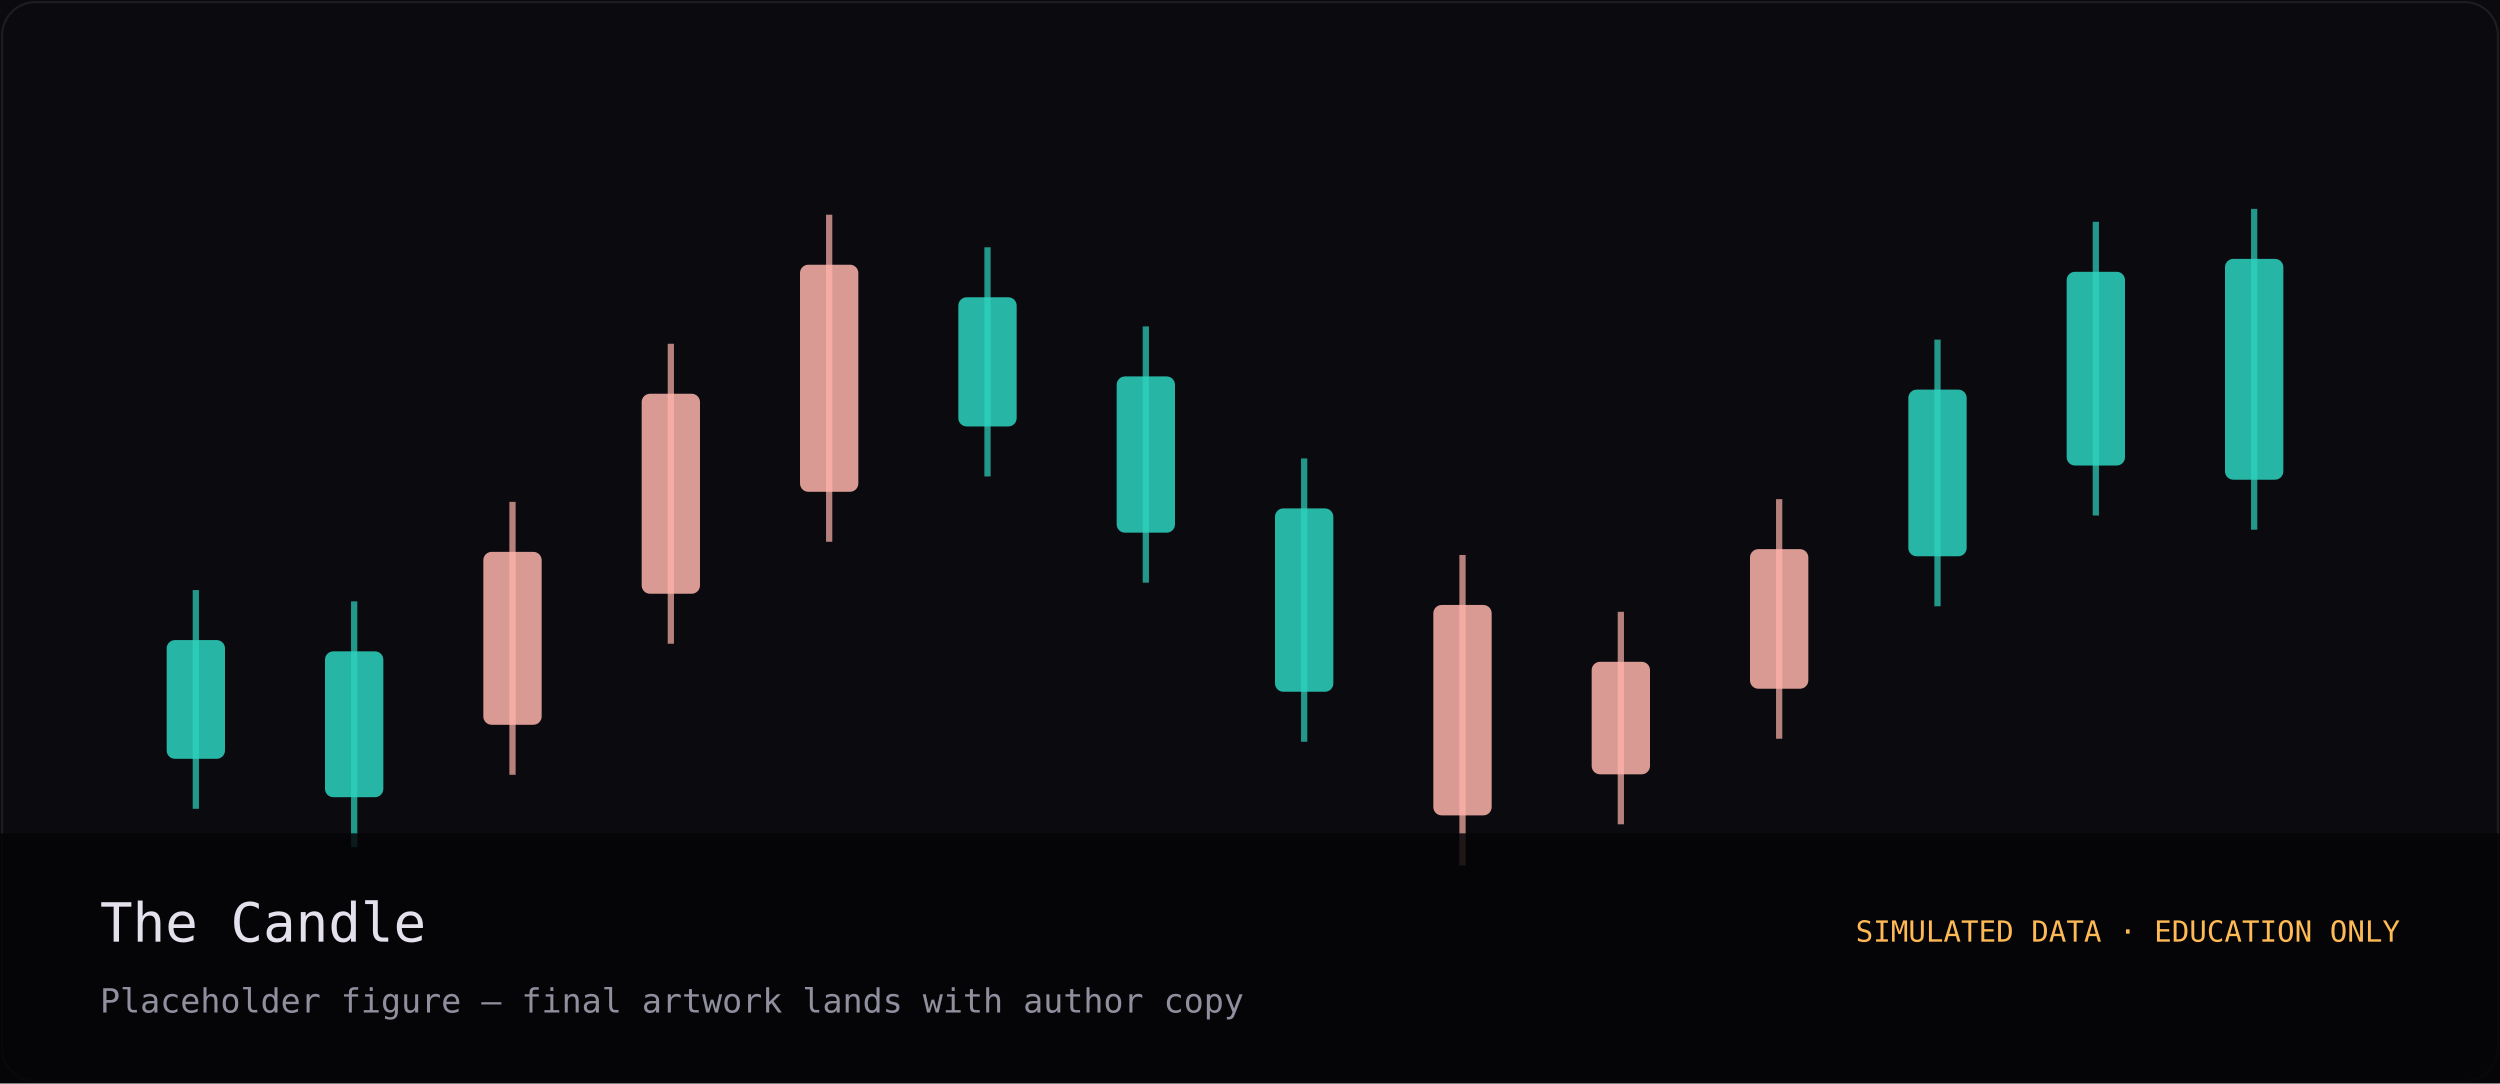
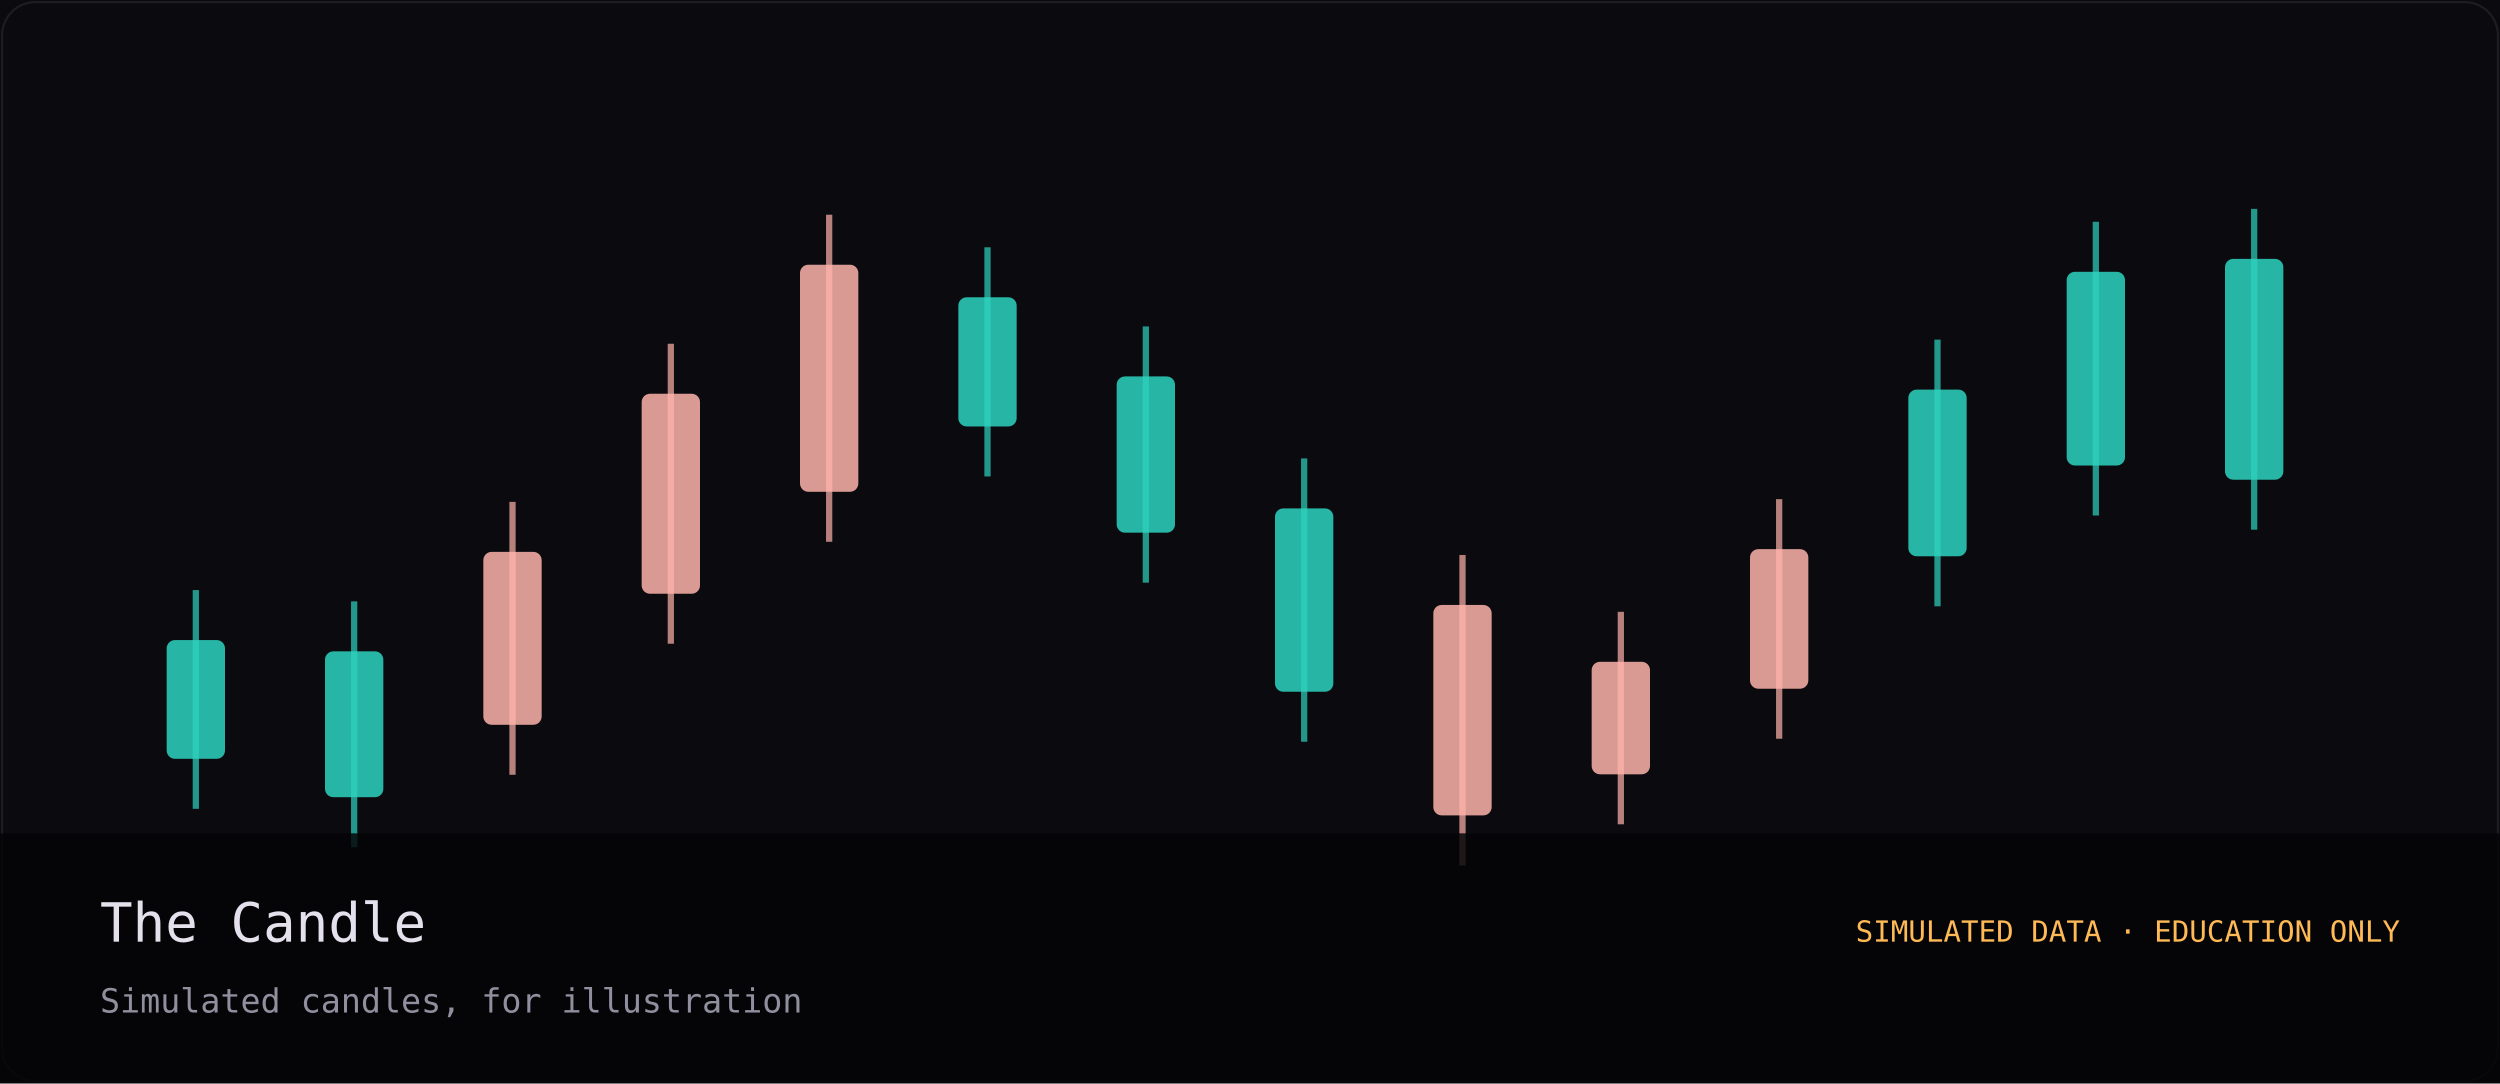
<svg xmlns="http://www.w3.org/2000/svg" width="1200" height="520" viewBox="0 0 1200 520">
  <rect width="1200" height="520" fill="#0A0A0F" />
  <rect x="1" y="1" width="1198" height="518" rx="16" fill="none" stroke="rgba(255,255,255,0.08)" />
  <line x1="94" y1="283.232" x2="94" y2="388.232" stroke="#2DD4BF" stroke-width="3" opacity="0.7" />
  <rect x="80" y="307.232" width="28" height="57" rx="4" fill="#2DD4BF" opacity="0.85" />
  <line x1="170" y1="288.646" x2="170" y2="406.646" stroke="#2DD4BF" stroke-width="3" opacity="0.7" />
  <rect x="156" y="312.646" width="28" height="70" rx="4" fill="#2DD4BF" opacity="0.85" />
  <line x1="246" y1="240.895" x2="246" y2="371.895" stroke="#FFB4AB" stroke-width="3" opacity="0.7" />
  <rect x="232" y="264.895" width="28" height="83" rx="4" fill="#FFB4AB" opacity="0.85" />
  <line x1="322" y1="165.001" x2="322" y2="309.001" stroke="#FFB4AB" stroke-width="3" opacity="0.7" />
  <rect x="308" y="189.001" width="28" height="96" rx="4" fill="#FFB4AB" opacity="0.85" />
  <line x1="398" y1="103.058" x2="398" y2="260.058" stroke="#FFB4AB" stroke-width="3" opacity="0.7" />
  <rect x="384" y="127.058" width="28" height="109" rx="4" fill="#FFB4AB" opacity="0.85" />
  <line x1="474" y1="118.697" x2="474" y2="228.697" stroke="#2DD4BF" stroke-width="3" opacity="0.7" />
  <rect x="460" y="142.697" width="28" height="62" rx="4" fill="#2DD4BF" opacity="0.85" />
  <line x1="550" y1="156.686" x2="550" y2="279.686" stroke="#2DD4BF" stroke-width="3" opacity="0.7" />
  <rect x="536" y="180.686" width="28" height="75" rx="4" fill="#2DD4BF" opacity="0.85" />
  <line x1="626" y1="220.039" x2="626" y2="356.039" stroke="#2DD4BF" stroke-width="3" opacity="0.7" />
  <rect x="612" y="244.039" width="28" height="88" rx="4" fill="#2DD4BF" opacity="0.85" />
  <line x1="702" y1="266.384" x2="702" y2="415.384" stroke="#FFB4AB" stroke-width="3" opacity="0.7" />
  <rect x="688" y="290.384" width="28" height="101" rx="4" fill="#FFB4AB" opacity="0.85" />
  <line x1="778" y1="293.666" x2="778" y2="395.666" stroke="#FFB4AB" stroke-width="3" opacity="0.7" />
  <rect x="764" y="317.666" width="28" height="54" rx="4" fill="#FFB4AB" opacity="0.85" />
  <line x1="854" y1="239.591" x2="854" y2="354.591" stroke="#FFB4AB" stroke-width="3" opacity="0.7" />
  <rect x="840" y="263.591" width="28" height="67" rx="4" fill="#FFB4AB" opacity="0.85" />
  <line x1="930" y1="163.017" x2="930" y2="291.017" stroke="#2DD4BF" stroke-width="3" opacity="0.7" />
  <rect x="916" y="187.017" width="28" height="80" rx="4" fill="#2DD4BF" opacity="0.85" />
  <line x1="1006" y1="106.45" x2="1006" y2="247.45" stroke="#2DD4BF" stroke-width="3" opacity="0.7" />
  <rect x="992" y="130.45" width="28" height="93" rx="4" fill="#2DD4BF" opacity="0.85" />
  <line x1="1082" y1="100.26" x2="1082" y2="254.26" stroke="#2DD4BF" stroke-width="3" opacity="0.7" />
  <rect x="1068" y="124.26" width="28" height="106" rx="4" fill="#2DD4BF" opacity="0.85" />
  <rect x="0" y="400" width="1200" height="120" fill="#050507" opacity="0.85" />
  <text x="48" y="452" font-family="Menlo, monospace" font-size="26" fill="#E4E1ED">The Candle</text>
-   <text x="48" y="486" font-family="Menlo, monospace" font-size="16" fill="#908F9E">Placeholder figure — final artwork lands with author copy</text>
+   <text x="48" y="486" font-family="Menlo, monospace" font-size="16" fill="#908F9E">Simulated candles, for illustration</text>
  <text x="1152" y="452" text-anchor="end" font-family="Menlo, monospace" font-size="14" fill="#FFB955">SIMULATED DATA · EDUCATION ONLY</text>
</svg>
